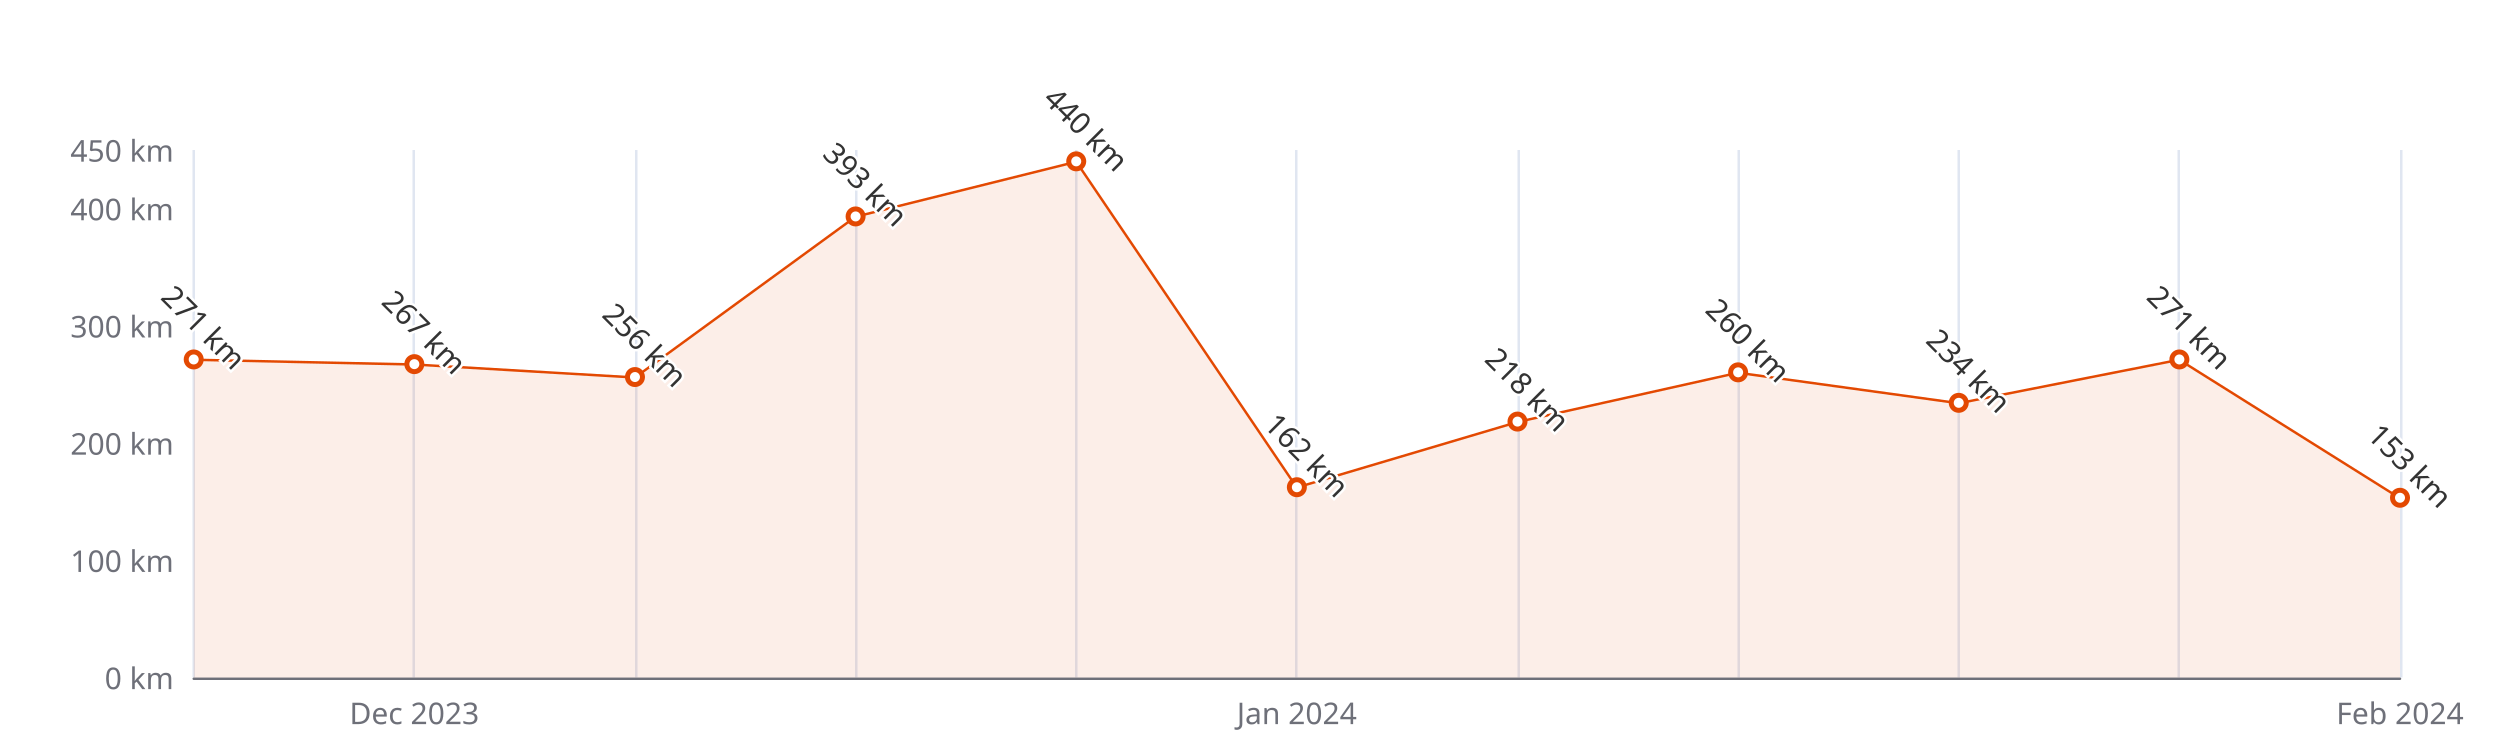
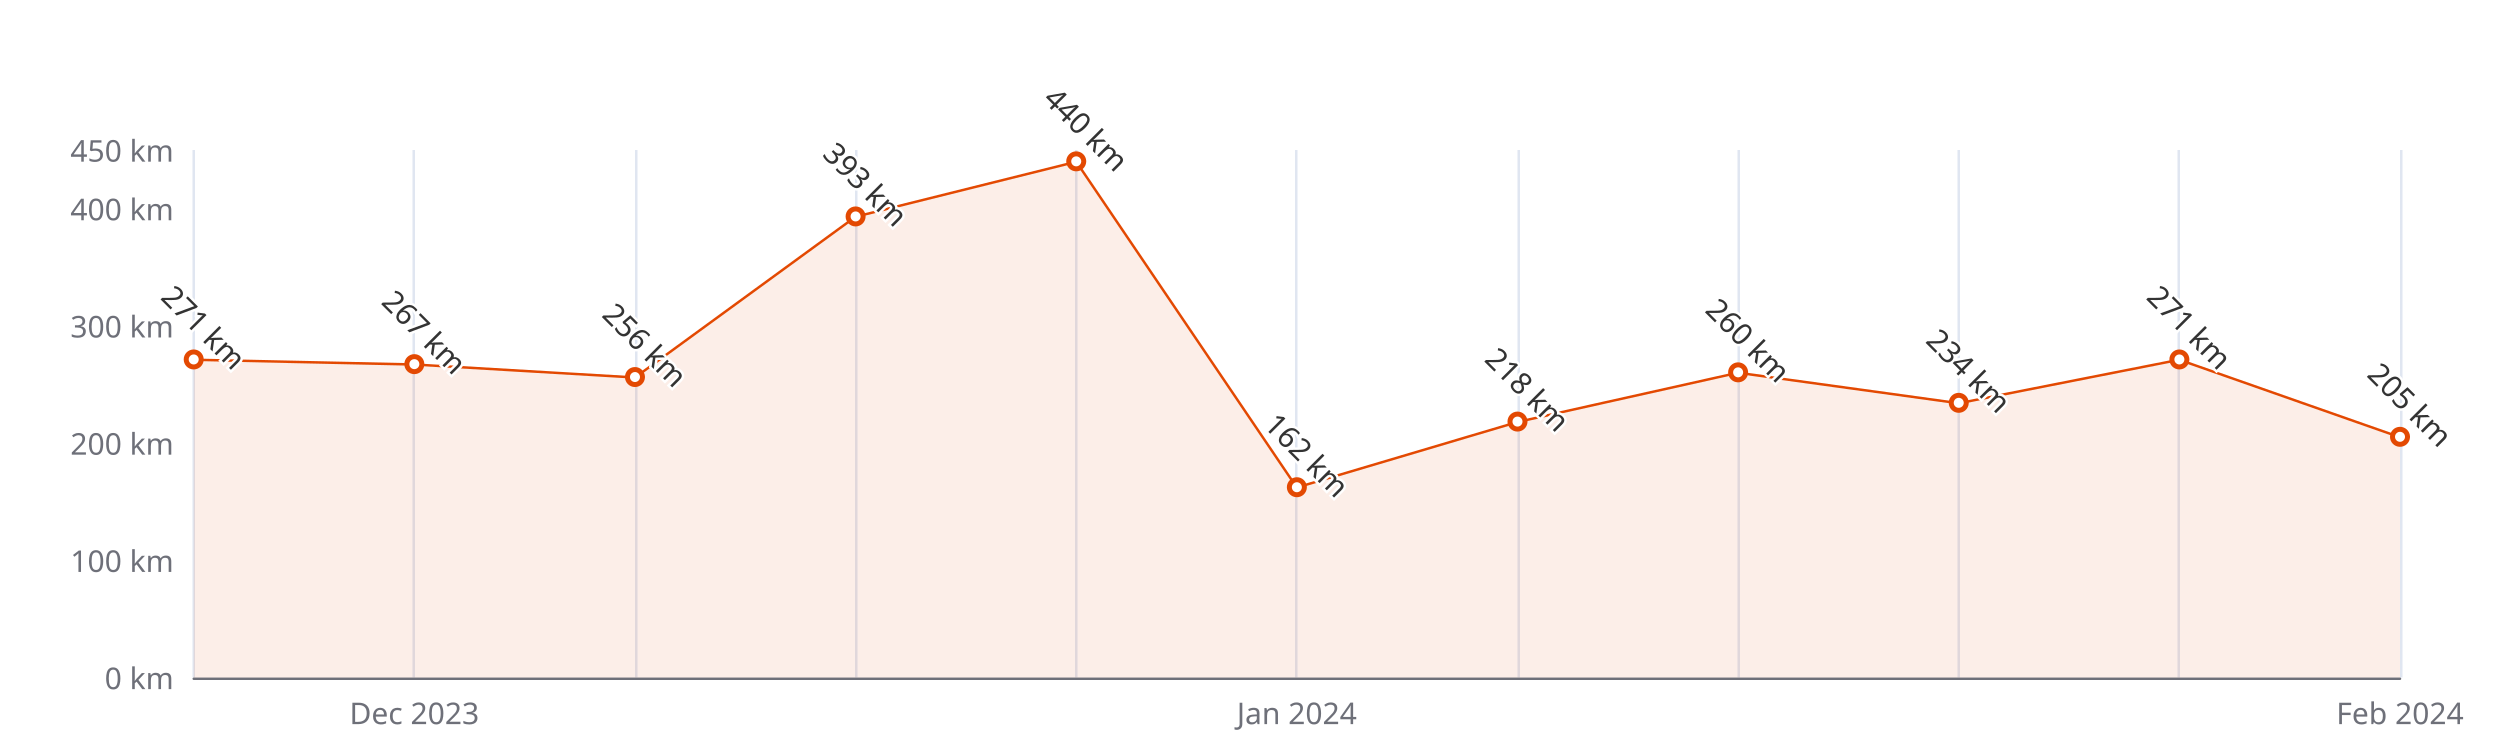
<svg xmlns="http://www.w3.org/2000/svg" width="1000" height="300" version="1.1" baseProfile="full" viewBox="0 0 1000 300">
  <rect width="1000" height="300" x="0" y="0" id="0" fill="#ffffff" />
  <path d="M77.5 60L77.5 271" fill="none" stroke="#E0E6F1" />
  <path d="M165.5 60L165.5 271" fill="none" stroke="#E0E6F1" />
  <path d="M254.5 60L254.5 271" fill="none" stroke="#E0E6F1" />
  <path d="M342.5 60L342.5 271" fill="none" stroke="#E0E6F1" />
  <path d="M430.5 60L430.5 271" fill="none" stroke="#E0E6F1" />
  <path d="M518.5 60L518.5 271" fill="none" stroke="#E0E6F1" />
  <path d="M607.5 60L607.5 271" fill="none" stroke="#E0E6F1" />
  <path d="M695.5 60L695.5 271" fill="none" stroke="#E0E6F1" />
  <path d="M783.5 60L783.5 271" fill="none" stroke="#E0E6F1" />
  <path d="M871.5 60L871.5 271" fill="none" stroke="#E0E6F1" />
  <path d="M960.5 60L960.5 271" fill="none" stroke="#E0E6F1" />
  <path d="M77.5 271.5L960 271.5" fill="none" stroke="#6E7079" stroke-linecap="round" />
  <text dominant-baseline="central" text-anchor="end" style="font-size:12px;font-family:sans-serif;" xml:space="preserve" transform="translate(69.48 271)" fill="#6E7079">0 km</text>
  <text dominant-baseline="central" text-anchor="end" style="font-size:12px;font-family:sans-serif;" xml:space="preserve" transform="translate(69.48 224.1111)" fill="#6E7079">100 km</text>
  <text dominant-baseline="central" text-anchor="end" style="font-size:12px;font-family:sans-serif;" xml:space="preserve" transform="translate(69.48 177.2222)" fill="#6E7079">200 km</text>
  <text dominant-baseline="central" text-anchor="end" style="font-size:12px;font-family:sans-serif;" xml:space="preserve" transform="translate(69.48 130.3333)" fill="#6E7079">300 km</text>
  <text dominant-baseline="central" text-anchor="end" style="font-size:12px;font-family:sans-serif;" xml:space="preserve" transform="translate(69.48 83.4444)" fill="#6E7079">400 km</text>
  <text dominant-baseline="central" text-anchor="end" style="font-size:12px;font-family:sans-serif;" xml:space="preserve" transform="translate(69.48 60)" fill="#6E7079">450 km</text>
  <text dominant-baseline="central" text-anchor="middle" style="font-size:12px;font-family:sans-serif;" xml:space="preserve" y="6" transform="translate(165.732 279)" fill="#6E7079">Dec 2023</text>
  <text dominant-baseline="central" text-anchor="middle" style="font-size:12px;font-family:sans-serif;" xml:space="preserve" y="6" transform="translate(518.74 279)" fill="#6E7079">Jan 2024</text>
  <text dominant-baseline="central" text-anchor="middle" style="font-size:12px;font-family:sans-serif;" xml:space="preserve" y="6" transform="translate(960 279)" fill="#6E7079">Feb 2024</text>
  <g clip-path="url(#zr5-c0)">
-     <path d="M77.5 143.9L165.7 145.8L254 151L342.2 86.7L430.5 64.7L518.7 195L607 168.8L695.2 149.1L783.5 161.3L871.7 143.9L960 199.3L960 271L871.7 271L783.5 271L695.2 271L607 271L518.7 271L430.5 271L342.2 271L254 271L165.7 271L77.5 271Z" fill="rgb(227,73,2)" fill-opacity="0.09" />
-     <path d="M77.5 143.9L165.7 145.8L254 151L342.2 86.7L430.5 64.7L518.7 195L607 168.8L695.2 149.1L783.5 161.3L871.7 143.9L960 199.3" fill="none" stroke="#E34902" stroke-linejoin="bevel" />
+     <path d="M77.5 143.9L165.7 145.8L254 151L342.2 86.7L430.5 64.7L518.7 195L607 168.8L695.2 149.1L783.5 161.3L871.7 143.9L960 174.9L960 271L871.7 271L783.5 271L695.2 271L607 271L518.7 271L430.5 271L342.2 271L254 271L165.7 271L77.5 271Z" fill="rgb(227,73,2)" fill-opacity="0.09" />
+     <path d="M77.5 143.9L165.7 145.8L254 151L342.2 86.7L430.5 64.7L518.7 195L607 168.8L695.2 149.1L783.5 161.3L871.7 143.9L960 174.9" fill="none" stroke="#E34902" stroke-linejoin="bevel" />
  </g>
  <path d="M1 0A1 1 0 1 1 1 -0.1A1 1 0 0 1 1 0" transform="matrix(3,0,0,3,77.48,143.9311)" fill="#fff" stroke="#E34902" stroke-width="0.667" />
  <path d="M1 0A1 1 0 1 1 1 -0.1A1 1 0 0 1 1 0" transform="matrix(3,0,0,3,165.732,145.8067)" fill="#fff" stroke="#E34902" stroke-width="0.667" />
  <path d="M1 0A1 1 0 1 1 1 -0.1A1 1 0 0 1 1 0" transform="matrix(3,0,0,3,253.984,150.9644)" fill="#fff" stroke="#E34902" stroke-width="0.667" />
  <path d="M1 0A1 1 0 1 1 1 -0.1A1 1 0 0 1 1 0" transform="matrix(3,0,0,3,342.236,86.7267)" fill="#fff" stroke="#E34902" stroke-width="0.667" />
  <path d="M1 0A1 1 0 1 1 1 -0.1A1 1 0 0 1 1 0" transform="matrix(3,0,0,3,430.488,64.6889)" fill="#fff" stroke="#E34902" stroke-width="0.667" />
  <path d="M1 0A1 1 0 1 1 1 -0.1A1 1 0 0 1 1 0" transform="matrix(3,0,0,3,518.74,195.04)" fill="#fff" stroke="#E34902" stroke-width="0.667" />
  <path d="M1 0A1 1 0 1 1 1 -0.1A1 1 0 0 1 1 0" transform="matrix(3,0,0,3,606.992,168.7822)" fill="#fff" stroke="#E34902" stroke-width="0.667" />
  <path d="M1 0A1 1 0 1 1 1 -0.1A1 1 0 0 1 1 0" transform="matrix(3,0,0,3,695.244,149.0889)" fill="#fff" stroke="#E34902" stroke-width="0.667" />
  <path d="M1 0A1 1 0 1 1 1 -0.1A1 1 0 0 1 1 0" transform="matrix(3,0,0,3,783.496,161.28)" fill="#fff" stroke="#E34902" stroke-width="0.667" />
  <path d="M1 0A1 1 0 1 1 1 -0.1A1 1 0 0 1 1 0" transform="matrix(3,0,0,3,871.748,143.9311)" fill="#fff" stroke="#E34902" stroke-width="0.667" />
-   <path d="M1 0A1 1 0 1 1 1 -0.1A1 1 0 0 1 1 0" transform="matrix(3,0,0,3,960,199.26)" fill="#fff" stroke="#E34902" stroke-width="0.667" />
+   <path d="M1 0A1 1 0 1 1 1 -0.1A1 1 0 0 1 1 0" transform="matrix(3,0,0,3,960,174.8778)" fill="#fff" stroke="#E34902" stroke-width="0.667" />
  <text dominant-baseline="central" text-anchor="middle" style="font-size:12px;font-family:sans-serif;" xml:space="preserve" y="-6" transform="matrix(0.707,0.707,-0.707,0.707,77.48,134.9311)" fill="#333" stroke="rgb(255,255,255)" stroke-width="2" paint-order="stroke" stroke-miterlimit="2">271 km</text>
  <text dominant-baseline="central" text-anchor="middle" style="font-size:12px;font-family:sans-serif;" xml:space="preserve" y="-6" transform="matrix(0.707,0.707,-0.707,0.707,165.732,136.8067)" fill="#333" stroke="rgb(255,255,255)" stroke-width="2" paint-order="stroke" stroke-miterlimit="2">267 km</text>
  <text dominant-baseline="central" text-anchor="middle" style="font-size:12px;font-family:sans-serif;" xml:space="preserve" y="-6" transform="matrix(0.707,0.707,-0.707,0.707,253.984,141.9644)" fill="#333" stroke="rgb(255,255,255)" stroke-width="2" paint-order="stroke" stroke-miterlimit="2">256 km</text>
  <text dominant-baseline="central" text-anchor="middle" style="font-size:12px;font-family:sans-serif;" xml:space="preserve" y="-6" transform="matrix(0.707,0.707,-0.707,0.707,342.236,77.7267)" fill="#333" stroke="rgb(255,255,255)" stroke-width="2" paint-order="stroke" stroke-miterlimit="2">393 km</text>
  <text dominant-baseline="central" text-anchor="middle" style="font-size:12px;font-family:sans-serif;" xml:space="preserve" y="-6" transform="matrix(0.707,0.707,-0.707,0.707,430.488,55.6889)" fill="#333" stroke="rgb(255,255,255)" stroke-width="2" paint-order="stroke" stroke-miterlimit="2">440 km</text>
  <text dominant-baseline="central" text-anchor="middle" style="font-size:12px;font-family:sans-serif;" xml:space="preserve" y="-6" transform="matrix(0.707,0.707,-0.707,0.707,518.74,186.04)" fill="#333" stroke="rgb(255,255,255)" stroke-width="2" paint-order="stroke" stroke-miterlimit="2">162 km</text>
  <text dominant-baseline="central" text-anchor="middle" style="font-size:12px;font-family:sans-serif;" xml:space="preserve" y="-6" transform="matrix(0.707,0.707,-0.707,0.707,606.992,159.7822)" fill="#333" stroke="rgb(255,255,255)" stroke-width="2" paint-order="stroke" stroke-miterlimit="2">218 km</text>
  <text dominant-baseline="central" text-anchor="middle" style="font-size:12px;font-family:sans-serif;" xml:space="preserve" y="-6" transform="matrix(0.707,0.707,-0.707,0.707,695.244,140.0889)" fill="#333" stroke="rgb(255,255,255)" stroke-width="2" paint-order="stroke" stroke-miterlimit="2">260 km</text>
  <text dominant-baseline="central" text-anchor="middle" style="font-size:12px;font-family:sans-serif;" xml:space="preserve" y="-6" transform="matrix(0.707,0.707,-0.707,0.707,783.496,152.28)" fill="#333" stroke="rgb(255,255,255)" stroke-width="2" paint-order="stroke" stroke-miterlimit="2">234 km</text>
  <text dominant-baseline="central" text-anchor="middle" style="font-size:12px;font-family:sans-serif;" xml:space="preserve" y="-6" transform="matrix(0.707,0.707,-0.707,0.707,871.748,134.9311)" fill="#333" stroke="rgb(255,255,255)" stroke-width="2" paint-order="stroke" stroke-miterlimit="2">271 km</text>
-   <text dominant-baseline="central" text-anchor="middle" style="font-size:12px;font-family:sans-serif;" xml:space="preserve" y="-6" transform="matrix(0.707,0.707,-0.707,0.707,960,190.26)" fill="#333" stroke="rgb(255,255,255)" stroke-width="2" paint-order="stroke" stroke-miterlimit="2">153 km</text>
+   <text dominant-baseline="central" text-anchor="middle" style="font-size:12px;font-family:sans-serif;" xml:space="preserve" y="-6" transform="matrix(0.707,0.707,-0.707,0.707,960,165.8778)" fill="#333" stroke="rgb(255,255,255)" stroke-width="2" paint-order="stroke" stroke-miterlimit="2">205 km</text>
  <defs>
    <clipPath id="zr5-c0">
      <path d="M76 59.5l884 0l0 212l-884 0Z" fill="#000" />
    </clipPath>
  </defs>
</svg>
